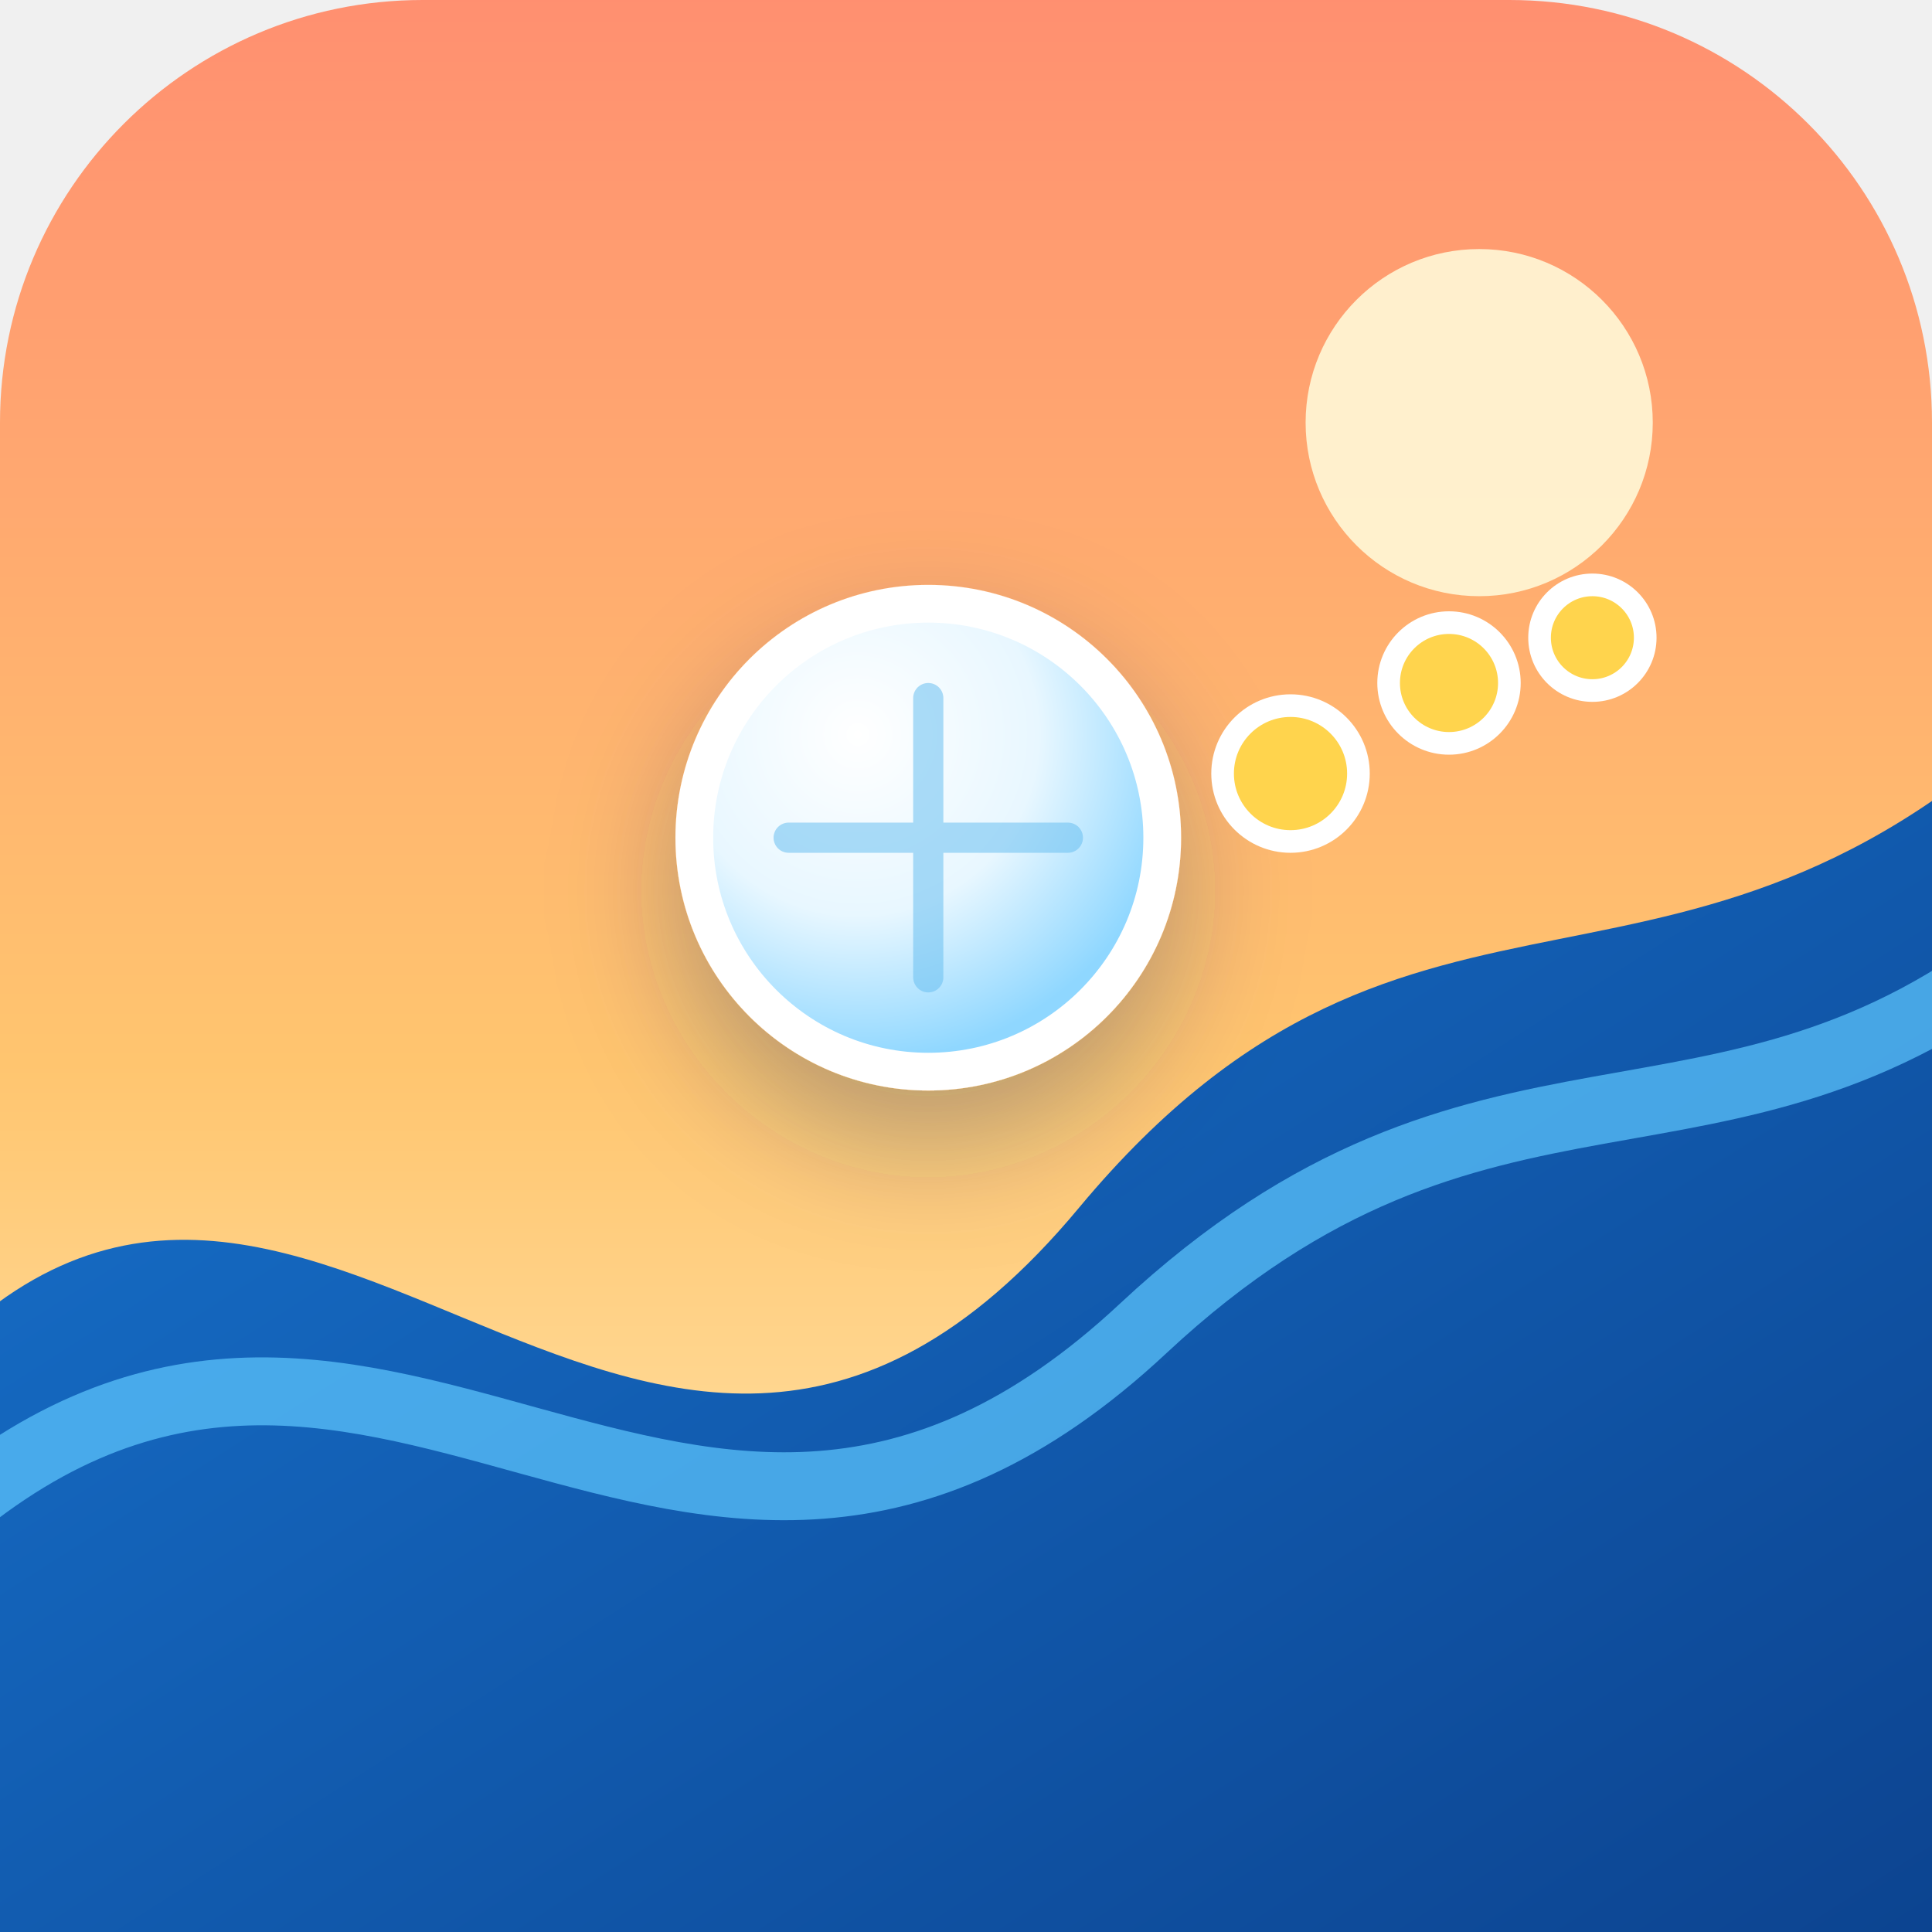
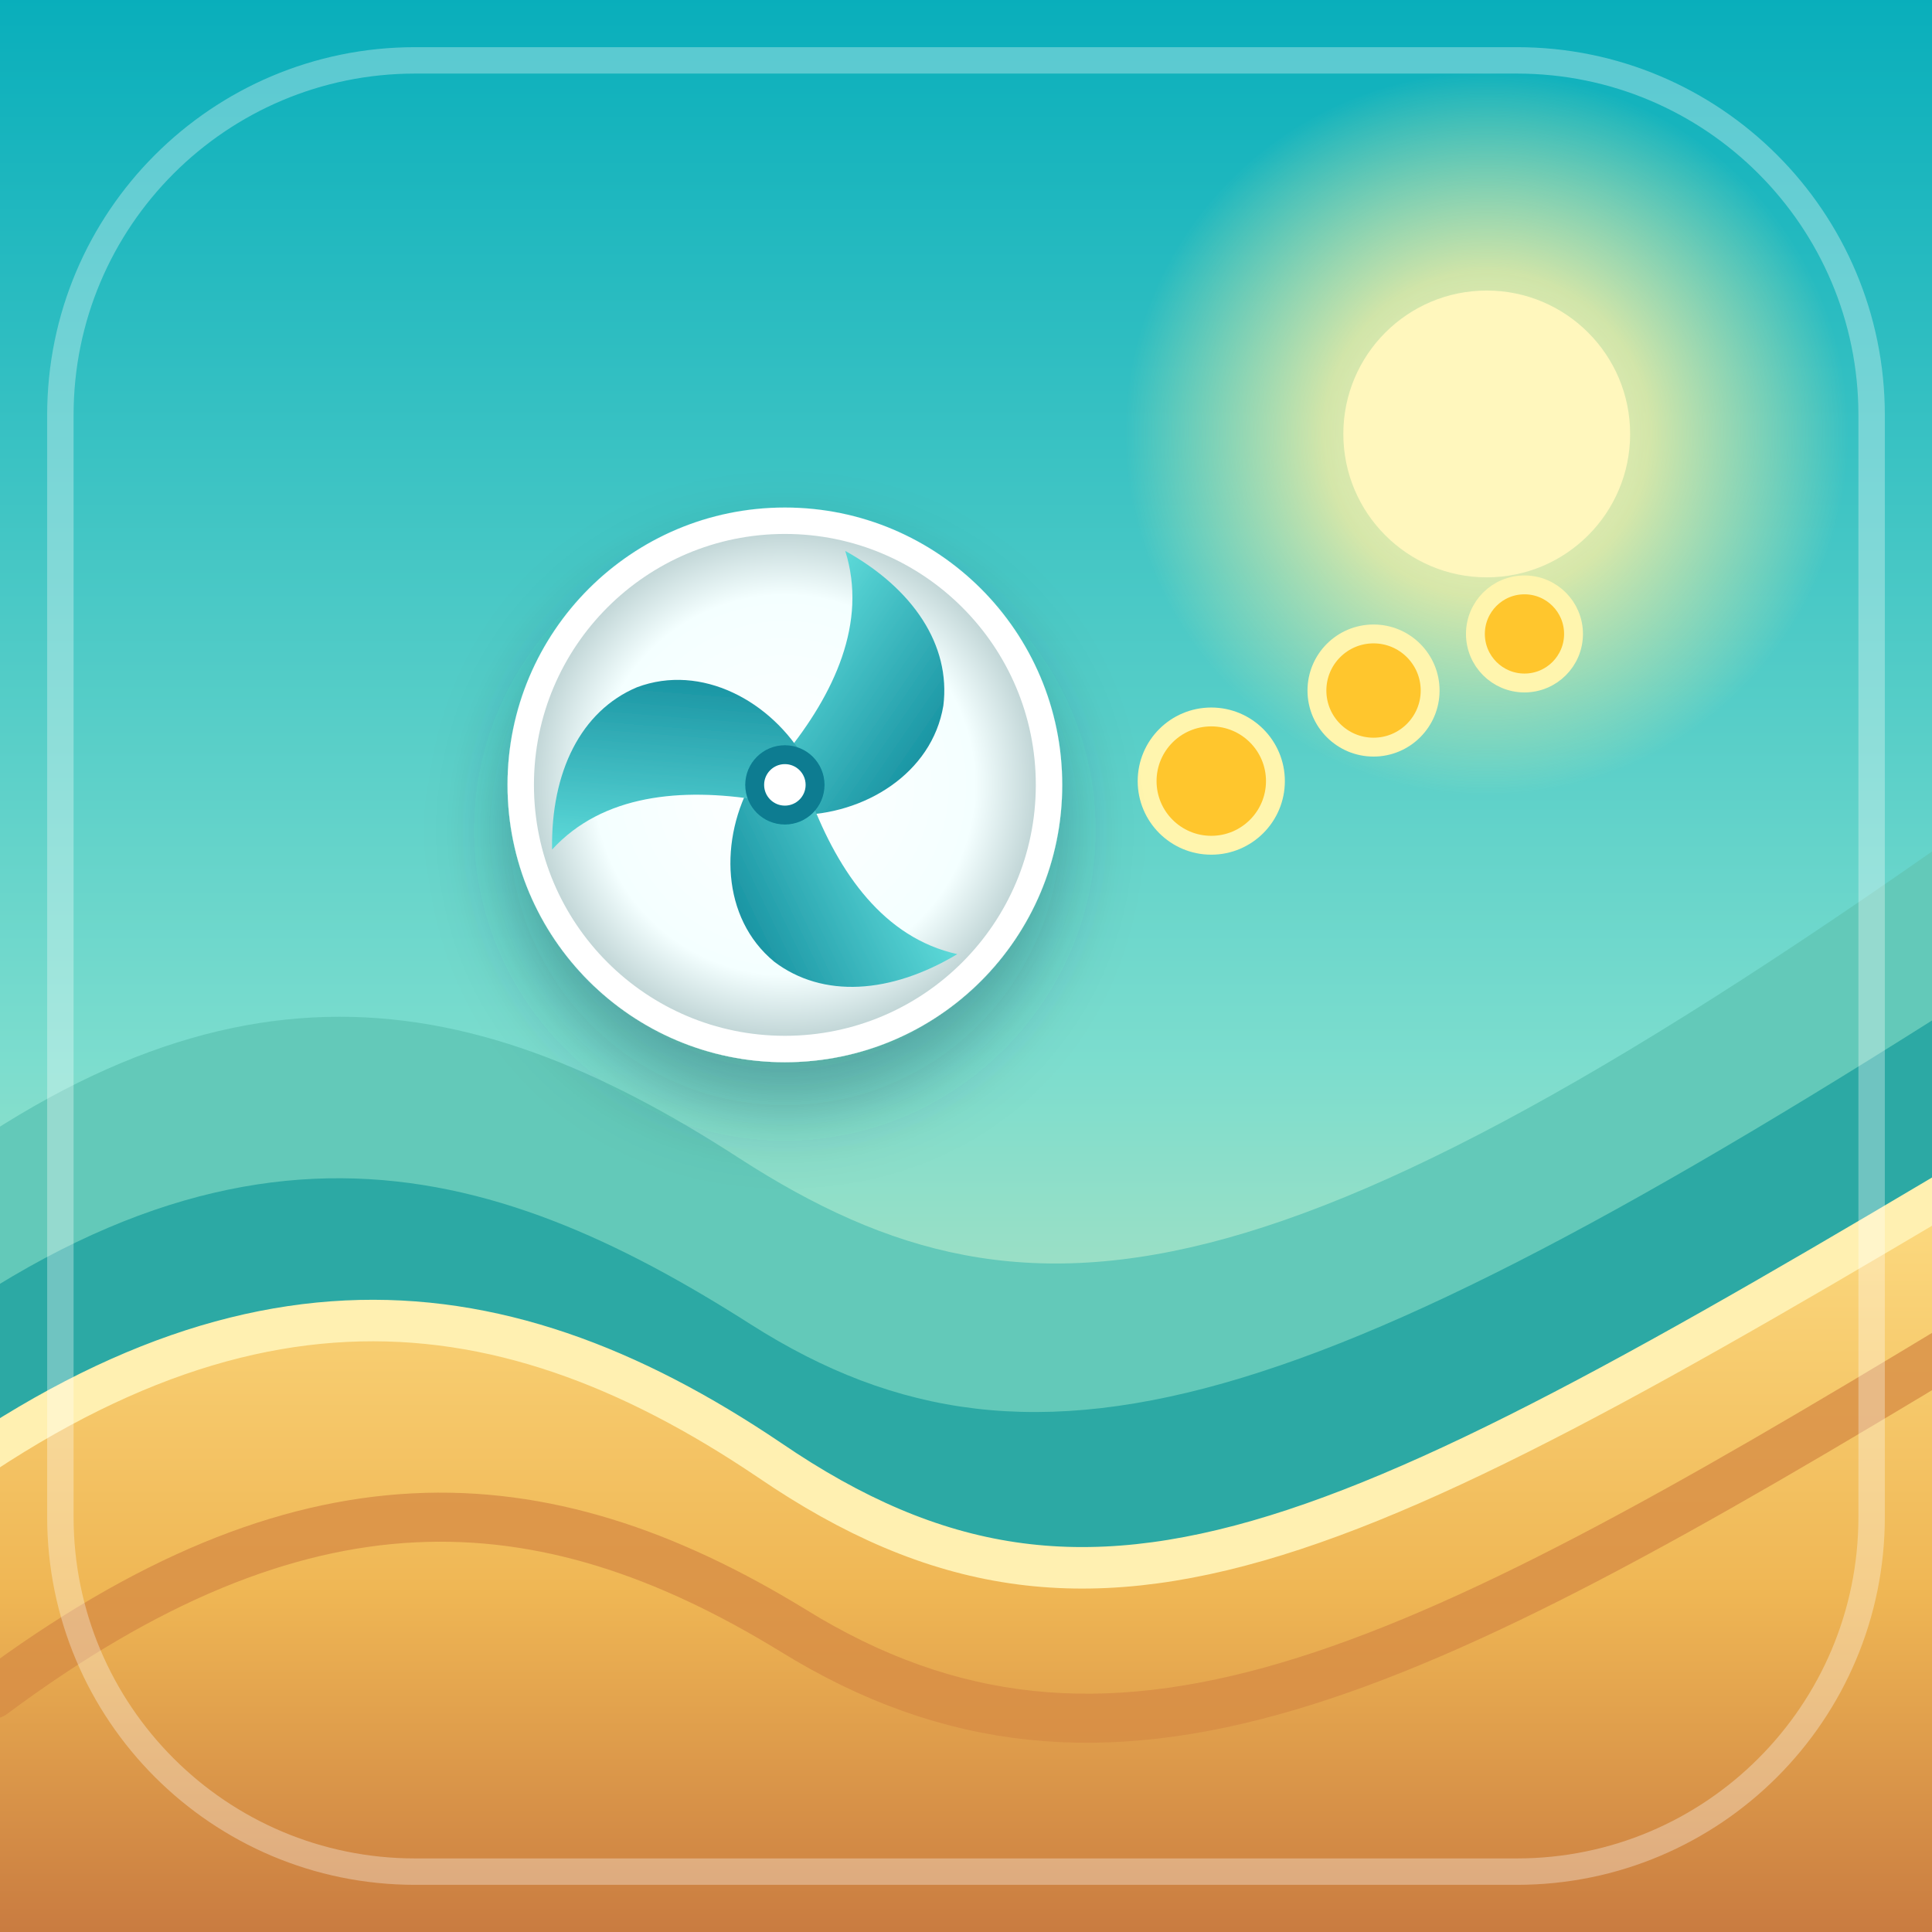
<svg xmlns="http://www.w3.org/2000/svg" viewBox="0 0 512 512" role="img" aria-labelledby="title desc">
  <defs>
    <linearGradient id="sky" x1="0" y1="0" x2="0" y2="1">
-       <stop offset="0" stop-color="#ff8f70" />
-       <stop offset="0.55" stop-color="#ffc56f" />
-       <stop offset="1" stop-color="#fff2c4" />
+       <stop offset="0" stop-color="#08aebb" />
+       <stop offset="0.55" stop-color="#7cddce" />
+       <stop offset="1" stop-color="#ffe8a9" />
    </linearGradient>
-     <linearGradient id="dune" x1="0" y1="0" x2="1" y2="1">
-       <stop offset="0" stop-color="#1876d2" />
-       <stop offset="1" stop-color="#0b3f8a" />
+     <radialGradient id="sunGlow" cx="50%" cy="50%" r="50%">
+       <stop offset="0" stop-color="#fffbd2" stop-opacity="0.98" />
+       <stop offset="0.45" stop-color="#fff0a2" stop-opacity="0.78" />
+       <stop offset="1" stop-color="#fff0a2" stop-opacity="0" />
+     </radialGradient>
+     <linearGradient id="sand" x1="0" y1="0" x2="0" y2="1">
+       <stop offset="0" stop-color="#ffe28a" />
+       <stop offset="0.5" stop-color="#efb654" />
+       <stop offset="1" stop-color="#b96338" />
    </linearGradient>
-     <radialGradient id="ball" cx="35%" cy="28%" r="70%">
+     <radialGradient id="ballShell" cx="50%" cy="50%" r="50%">
      <stop offset="0" stop-color="#ffffff" />
-       <stop offset="0.55" stop-color="#e8f7ff" />
-       <stop offset="1" stop-color="#8fd7ff" />
+       <stop offset="0.72" stop-color="#f4ffff" />
+       <stop offset="1" stop-color="#b8cecf" />
    </radialGradient>
-     <filter id="shadow" x="-50%" y="-50%" width="200%" height="200%">
-       <feDropShadow dx="0" dy="14" stdDeviation="16" flood-color="#07356c" flood-opacity="0.28" />
+     <linearGradient id="mark" x1="0" y1="0" x2="1" y2="1">
+       <stop offset="0" stop-color="#77f4ed" />
+       <stop offset="1" stop-color="#078194" />
+     </linearGradient>
+     <clipPath id="iconBallClip">
+       <circle cx="208" cy="208" r="66" />
+     </clipPath>
+     <filter id="lift" x="-25%" y="-25%" width="150%" height="150%">
+       <feDropShadow dx="0" dy="12" stdDeviation="10" flood-color="#073944" flood-opacity="0.33" />
    </filter>
  </defs>
-   <rect width="512" height="512" rx="112" fill="url(#sky)" />
-   <circle cx="392" cy="112" r="46" fill="#fff8d7" opacity="0.9" />
-   <path d="M-30 375C75 238 168 462 286 320C376 212 447 285 550 180V550H-30Z" fill="url(#dune)" />
-   <path d="M-20 407C98 299 181 466 303 352C393 268 456 316 538 250" fill="none" stroke="#5ec8ff" stroke-width="18" stroke-linecap="round" opacity="0.7" />
-   <g filter="url(#shadow)">
-     <circle cx="246" cy="222" r="62" fill="url(#ball)" stroke="#ffffff" stroke-width="10" />
-     <path d="M209 222H283M246 185V259" stroke="#6abff0" stroke-width="8" stroke-linecap="round" opacity="0.55" />
+   <rect width="512" height="512" fill="url(#sky)" />
+   <circle cx="394" cy="115" r="96" fill="url(#sunGlow)" />
+   <circle cx="394" cy="115" r="38" fill="#fff7bd" />
+   <path d="M-36 325C55 249 122 259 196 307C275 358 344 348 548 200V512H-36Z" fill="#63c9b9" />
+   <path d="M-42 371C59 285 130 307 199 351C276 400 353 374 547 248V512H-42Z" fill="#2ca9a4" />
+   <path d="M-34 407C58 332 130 337 204 387C292 447 359 410 548 297V548H-34Z" fill="url(#sand)" stroke="#fff0b1" stroke-width="11" stroke-linejoin="round" />
+   <path d="M-2 449C80 388 143 391 210 432C294 484 373 445 520 356" fill="none" stroke="#d68b45" stroke-width="13" stroke-linecap="round" opacity="0.76" />
+   <g fill="#ffc62d" stroke="#fff5ae" stroke-width="5">
+     <circle cx="321" cy="207" r="17" />
+     <circle cx="364" cy="183" r="15" />
+     <circle cx="404" cy="168" r="13" />
  </g>
-   <g fill="#ffd44d" stroke="#ffffff" stroke-width="6">
-     <circle cx="342" cy="205" r="18" />
-     <circle cx="384" cy="181" r="16" />
-     <circle cx="422" cy="169" r="14" />
+   <g filter="url(#lift)">
+     <circle cx="208" cy="208" r="70" fill="url(#ballShell)" stroke="#ffffff" stroke-width="7" />
+     <g clip-path="url(#iconBallClip)" fill="url(#mark)">
+       <path d="M208 200C221 184 230 165 224 146C242 156 252 171 250 187C247 205 229 216 211 216C202 216 198 209 208 200Z" />
+       <path d="M208 200C221 184 230 165 224 146C242 156 252 171 250 187C247 205 229 216 211 216C202 216 198 209 208 200Z" transform="rotate(120 208 208)" />
+       <path d="M208 200C221 184 230 165 224 146C242 156 252 171 250 187C247 205 229 216 211 216C202 216 198 209 208 200Z" transform="rotate(240 208 208)" />
+     </g>
+     <circle cx="208" cy="208" r="8" fill="#ffffff" stroke="#087c91" stroke-width="5" />
  </g>
+   <rect x="16" y="16" width="480" height="480" rx="94" fill="none" stroke="#ffffff" stroke-opacity="0.32" stroke-width="7" />
</svg>
